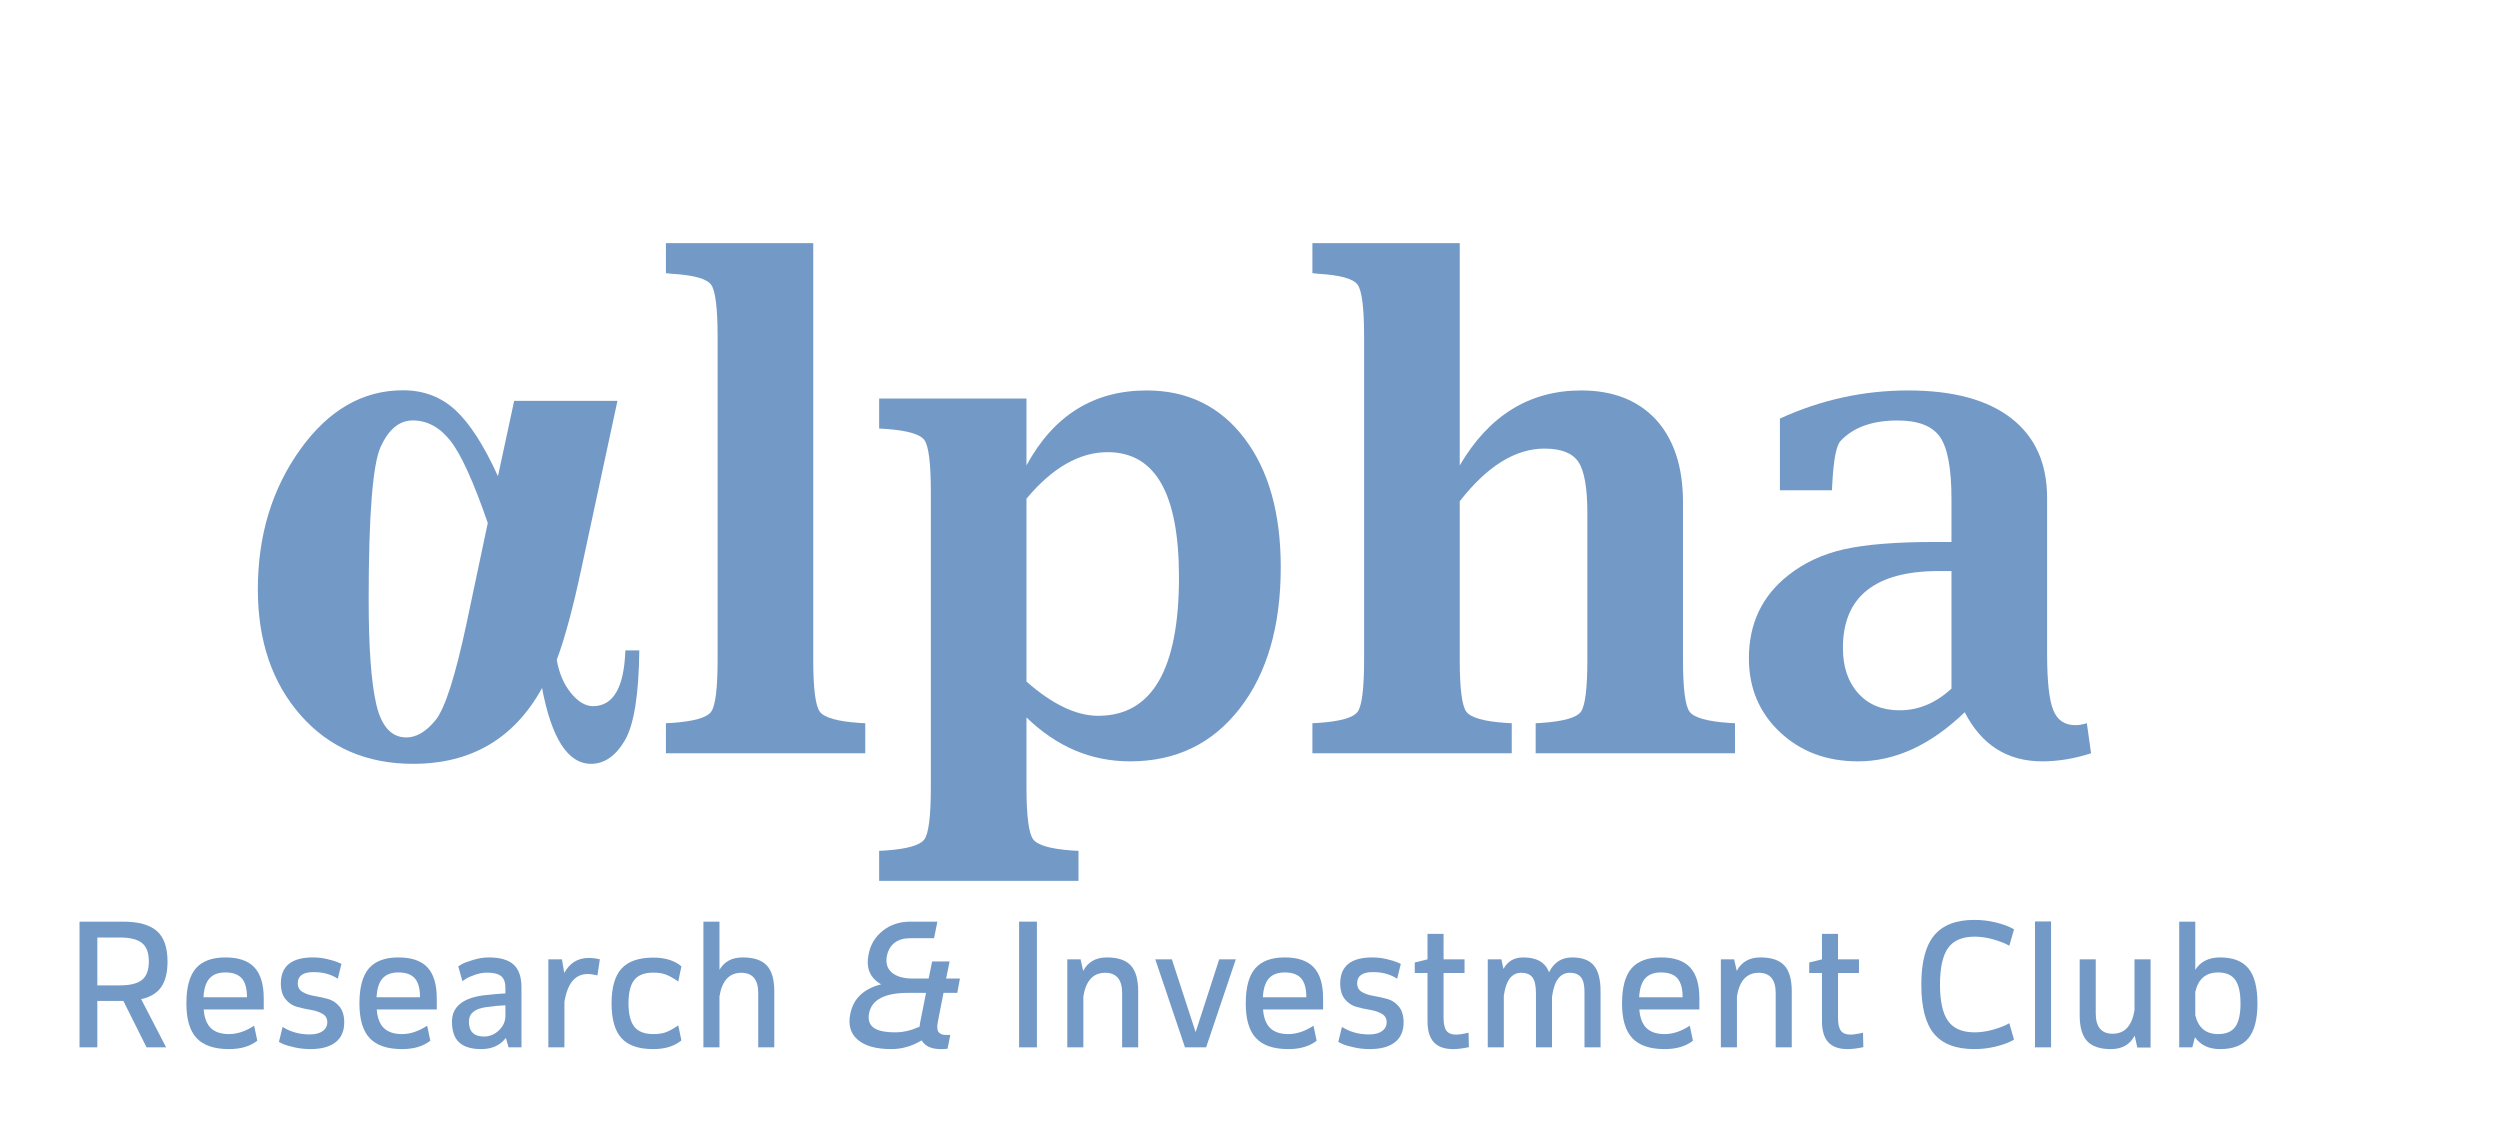
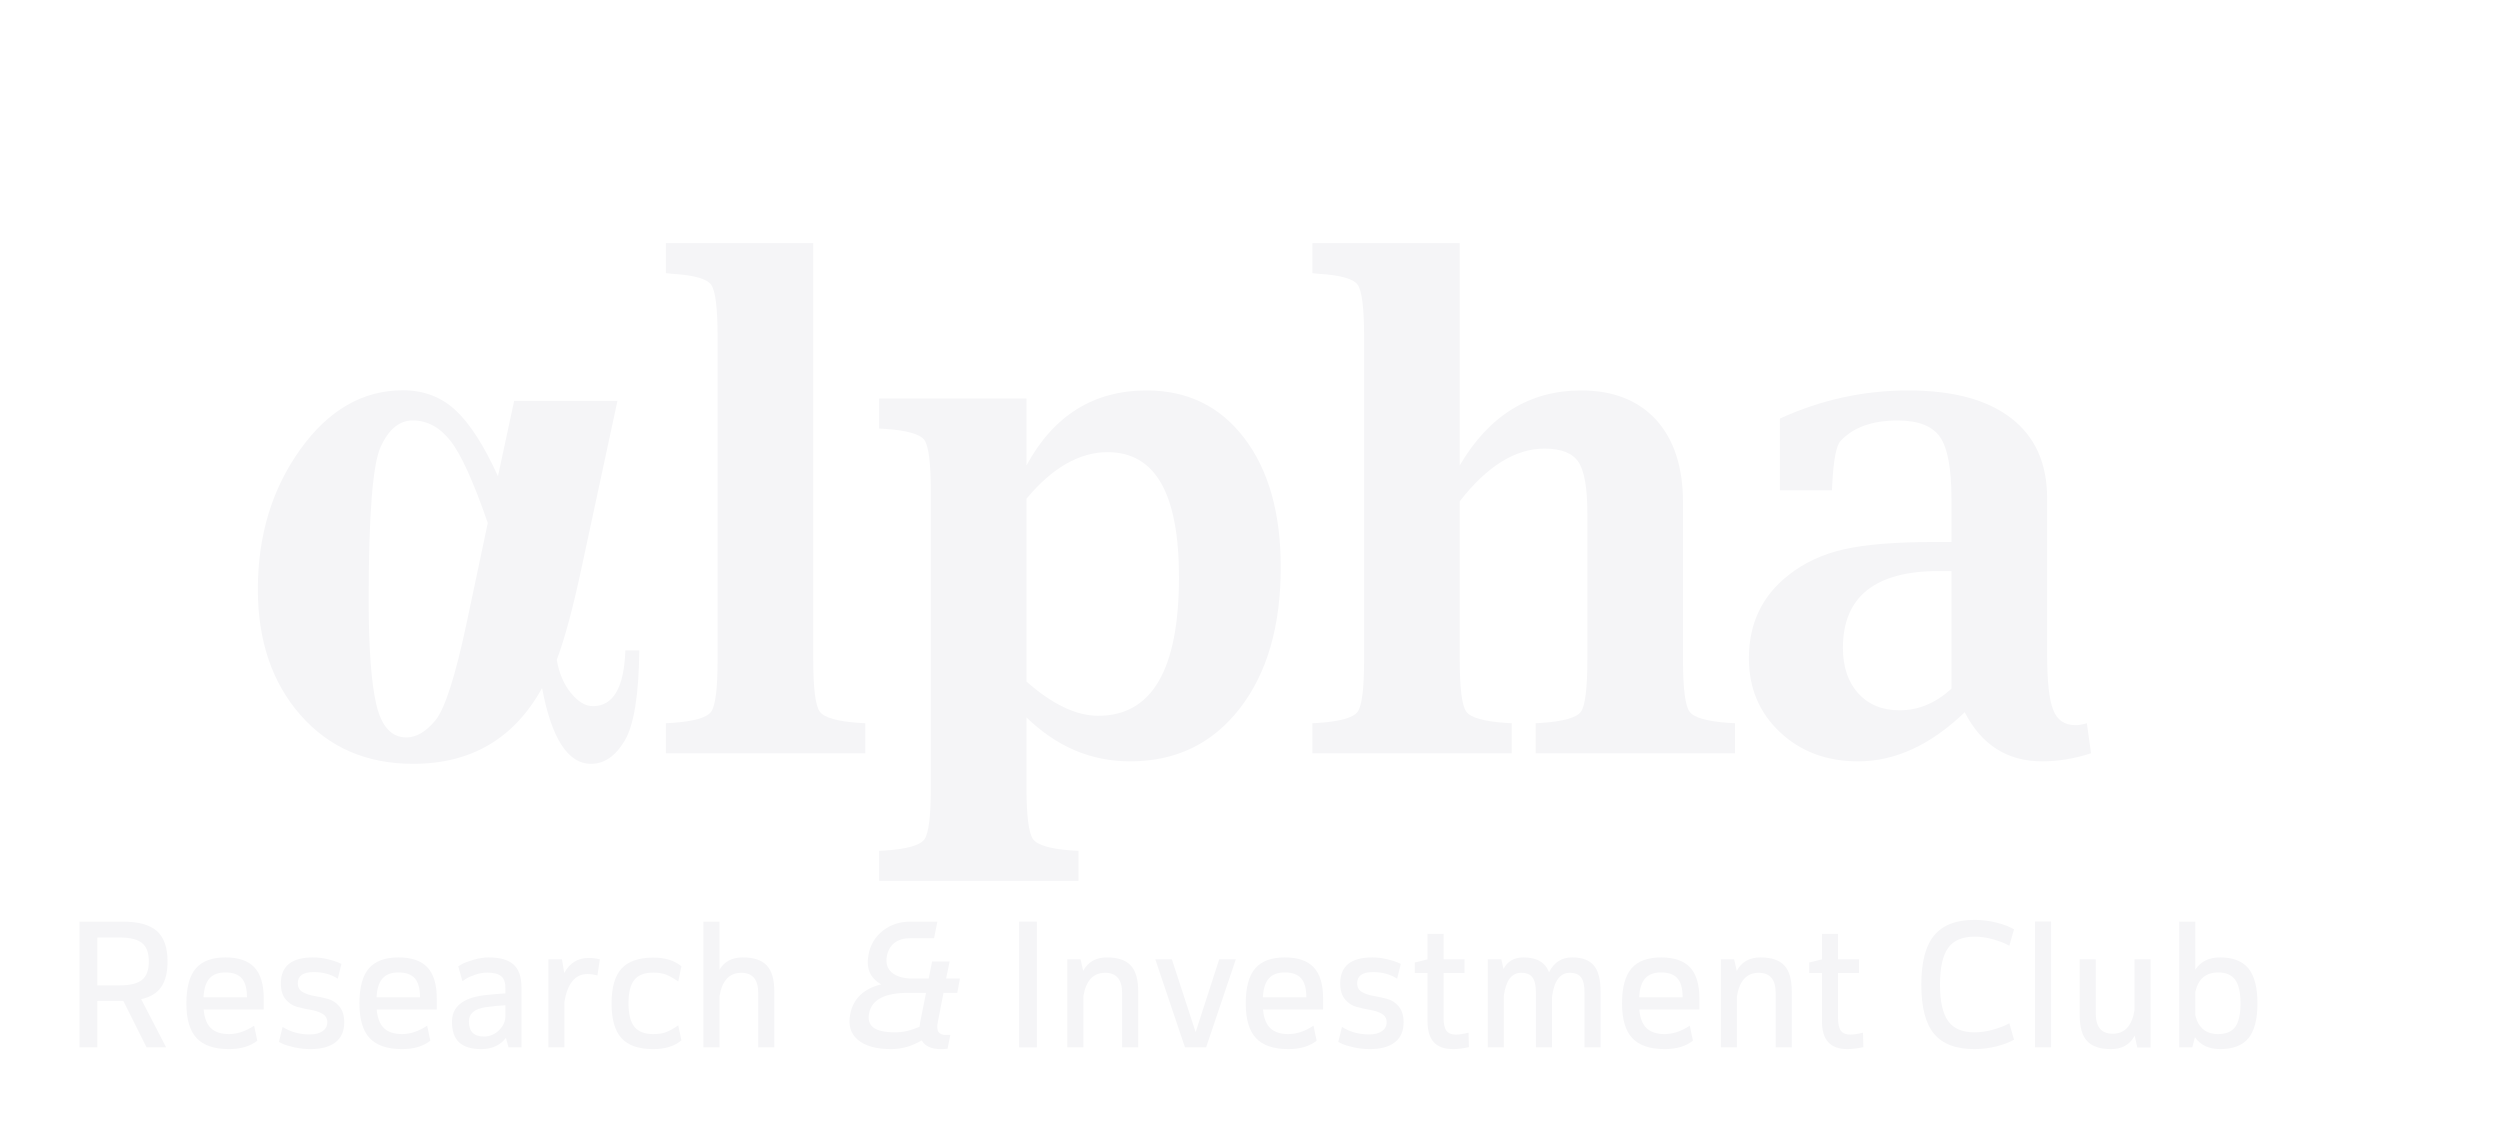
<svg xmlns="http://www.w3.org/2000/svg" width="100%" height="100%" viewBox="0 480 2527 1150" version="1.1" xml:space="preserve" style="fill-rule:evenodd;clip-rule:evenodd;stroke-linejoin:round;stroke-miterlimit:2;">
  <g transform="matrix(6.415849,0,0,6.415849,-3224.282,-652.2425)">
-     <path d="M583.555,239.627L599.827,239.627L594.185,265.875C592.839,272.209 591.533,277.059 590.266,280.424C590.622,282.523 591.364,284.265 592.493,285.65C593.621,287.036 594.779,287.729 595.967,287.729C599.173,287.729 600.876,284.799 601.074,278.94L603.271,278.94C603.192,285.947 602.43,290.678 600.985,293.133C599.54,295.587 597.768,296.815 595.67,296.815C592.027,296.815 589.454,292.836 587.95,284.878C583.555,292.836 576.785,296.815 567.64,296.815C560.316,296.815 554.407,294.261 549.913,289.154C545.42,284.047 543.173,277.435 543.173,269.319C543.173,260.847 545.4,253.503 549.854,247.288C554.308,241.072 559.702,237.964 566.037,237.964C569.283,237.964 572.034,239.003 574.291,241.082C576.548,243.16 578.785,246.634 581.002,251.504L583.555,239.627ZM579.398,258.868C577.142,252.335 575.172,248.01 573.489,245.892C571.807,243.774 569.837,242.715 567.581,242.715C565.482,242.715 563.8,244.091 562.533,246.842C561.266,249.594 560.632,257.621 560.632,270.923C560.632,278.564 561.038,284.096 561.85,287.521C562.661,290.945 564.235,292.658 566.571,292.658C568.155,292.658 569.689,291.747 571.173,289.926C572.658,288.105 574.291,282.998 576.073,274.605L579.398,258.868Z" style="fill:rgb(115,153,198);fill-rule:nonzero;" />
-     <path d="M630.673,214.778L630.673,280.39C630.673,284.938 631.021,287.678 631.716,288.611C632.412,289.544 634.474,290.13 637.901,290.367L638.868,290.418L638.868,295.152L607.462,295.152L607.462,290.418L608.429,290.367C611.856,290.13 613.909,289.544 614.588,288.611C615.267,287.678 615.606,284.938 615.606,280.39L615.606,229.54C615.606,225.015 615.267,222.281 614.588,221.335C613.909,220.39 611.856,219.816 608.429,219.613L607.462,219.512L607.462,214.778L630.673,214.778Z" style="fill:rgb(115,153,198);fill-rule:nonzero;" />
-     <path d="M664.268,289.502L664.268,300.497C664.268,305.01 664.616,307.742 665.311,308.692C666.007,309.642 668.069,310.236 671.496,310.473L672.463,310.524L672.463,315.258L641.057,315.258L641.057,310.524L642.024,310.473C645.451,310.236 647.504,309.65 648.183,308.717C648.862,307.784 649.201,305.044 649.201,300.497L649.201,254.023C649.201,249.476 648.862,246.736 648.183,245.803C647.504,244.87 645.451,244.284 642.024,244.047L641.057,243.996L641.057,239.262L664.268,239.262L664.268,249.799C666.406,245.862 669.053,242.91 672.209,240.942C675.365,238.974 679.029,237.99 683.203,237.99C689.651,237.99 694.783,240.501 698.601,245.523C702.419,250.545 704.328,257.315 704.328,265.833C704.328,275.131 702.173,282.554 697.863,288.102C693.553,293.65 687.801,296.424 680.607,296.424C677.519,296.424 674.618,295.848 671.903,294.694C669.188,293.54 666.643,291.809 664.268,289.502ZM664.268,283.852C666.304,285.65 668.264,286.999 670.147,287.898C672.03,288.798 673.838,289.247 675.568,289.247C679.81,289.247 682.991,287.423 685.112,283.775C687.233,280.128 688.294,274.673 688.294,267.411C688.294,260.827 687.36,255.898 685.494,252.624C683.628,249.349 680.811,247.712 677.044,247.712C674.839,247.712 672.667,248.323 670.529,249.544C668.391,250.766 666.304,252.598 664.268,255.042L664.268,283.852Z" style="fill:rgb(115,153,198);fill-rule:nonzero;" />
-     <path d="M732.527,249.799C734.835,245.862 737.583,242.91 740.773,240.942C743.963,238.974 747.594,237.99 751.666,237.99C756.688,237.99 760.625,239.534 763.475,242.622C766.292,245.744 767.7,250.07 767.7,255.601L767.7,280.39C767.7,284.938 768.048,287.678 768.743,288.611C769.439,289.544 771.501,290.13 774.928,290.367L775.895,290.418L775.895,295.152L744.489,295.152L744.489,290.418L745.405,290.367C748.866,290.13 750.936,289.544 751.615,288.611C752.294,287.678 752.633,284.938 752.633,280.39L752.633,257.332C752.633,253.362 752.166,250.672 751.233,249.264C750.3,247.856 748.51,247.152 745.863,247.152C743.59,247.152 741.341,247.839 739.119,249.213C736.896,250.588 734.699,252.666 732.527,255.449L732.527,280.39C732.527,284.938 732.875,287.678 733.57,288.611C734.266,289.544 736.328,290.13 739.755,290.367L740.722,290.418L740.722,295.152L709.316,295.152L709.316,290.418L710.283,290.367C713.71,290.13 715.763,289.544 716.442,288.611C717.121,287.678 717.46,284.938 717.46,280.39L717.46,229.54C717.46,225.015 717.121,222.281 716.442,221.335C715.763,220.39 713.71,219.816 710.283,219.613L709.316,219.512L709.316,214.778L732.527,214.778L732.527,249.799Z" style="fill:rgb(115,153,198);fill-rule:nonzero;" />
-     <path d="M812.086,288.687C809.405,291.266 806.665,293.201 803.865,294.49C801.066,295.78 798.207,296.424 795.289,296.424C790.334,296.424 786.228,294.889 782.97,291.818C779.713,288.747 778.084,284.87 778.084,280.187C778.084,274.723 780.154,270.363 784.294,267.105C786.771,265.137 789.706,263.771 793.1,263.008C796.493,262.244 801.278,261.862 807.454,261.862L809.999,261.862L809.999,255.092C809.999,250.308 809.397,247.05 808.192,245.319C806.987,243.589 804.756,242.723 801.499,242.723C797.528,242.723 794.542,243.792 792.54,245.93C791.861,246.609 791.42,248.882 791.216,252.751L791.166,253.718L782.97,253.718L782.97,242.418C789.418,239.466 796.154,237.99 803.178,237.99C810.237,237.99 815.649,239.449 819.416,242.367C823.183,245.285 825.066,249.476 825.066,254.94L825.066,279.474C825.066,283.818 825.388,286.77 826.033,288.331C826.644,289.926 827.815,290.724 829.545,290.724C830.054,290.724 830.648,290.622 831.327,290.418L831.989,295.152C829.376,296 826.814,296.424 824.302,296.424C821.554,296.424 819.161,295.78 817.125,294.49C815.089,293.201 813.41,291.266 812.086,288.687ZM809.999,284.972L809.999,266.443L808.014,266.443C802.992,266.443 799.216,267.453 796.688,269.472C794.16,271.491 792.896,274.52 792.896,278.558C792.896,281.544 793.702,283.928 795.314,285.71C796.926,287.491 799.089,288.382 801.804,288.382C803.331,288.382 804.773,288.094 806.131,287.517C807.488,286.94 808.777,286.091 809.999,284.972Z" style="fill:rgb(115,153,198);fill-rule:nonzero;" />
-     <path d="M515.078,341.484L515.078,321.677L521.9,321.677C524.34,321.677 526.123,322.167 527.251,323.149C528.379,324.13 528.943,325.73 528.943,327.949C528.943,329.691 528.608,331.039 527.939,331.993C527.269,332.947 526.219,333.579 524.789,333.891L528.723,341.484L525.642,341.484L521.983,334.166L517.884,334.166L517.884,341.484L515.078,341.484ZM521.46,324.18L517.884,324.18L517.884,331.718L521.46,331.718C523.056,331.718 524.211,331.429 524.926,330.851C525.642,330.274 525.999,329.306 525.999,327.949C525.999,326.592 525.642,325.624 524.926,325.047C524.211,324.469 523.056,324.18 521.46,324.18Z" style="fill:rgb(115,153,198);fill-rule:nonzero;" />
-     <path d="M538.076,327.316C540.13,327.316 541.648,327.839 542.629,328.884C543.61,329.93 544.101,331.562 544.101,333.781L544.101,335.514L534.637,335.514C534.747,336.853 535.128,337.834 535.779,338.458C536.43,339.081 537.379,339.393 538.626,339.393C539.928,339.393 541.249,338.953 542.588,338.072L543.083,340.438C541.964,341.319 540.479,341.759 538.626,341.759C536.315,341.759 534.619,341.186 533.537,340.039C532.455,338.893 531.914,337.064 531.914,334.551C531.914,332.039 532.409,330.205 533.399,329.049C534.39,327.894 535.949,327.316 538.076,327.316ZM534.61,333.588L541.46,333.588C541.46,332.231 541.189,331.241 540.648,330.617C540.107,329.994 539.241,329.682 538.049,329.682C536.948,329.682 536.118,329.994 535.559,330.617C535,331.241 534.683,332.231 534.61,333.588Z" style="fill:rgb(115,153,198);fill-rule:nonzero;" />
-     <path d="M546.494,340.631L547.072,338.265C548.319,339.054 549.74,339.448 551.336,339.448C552.216,339.448 552.899,339.274 553.385,338.925C553.871,338.577 554.114,338.109 554.114,337.522C554.114,336.935 553.862,336.495 553.358,336.202C552.853,335.908 552.243,335.702 551.528,335.583C550.813,335.464 550.098,335.308 549.382,335.115C548.667,334.923 548.057,334.524 547.553,333.919C547.049,333.313 546.797,332.479 546.797,331.415C546.797,328.683 548.484,327.316 551.858,327.316C552.61,327.316 553.358,327.403 554.1,327.578C554.843,327.752 555.407,327.921 555.792,328.087L556.342,328.334L555.765,330.672C554.719,329.976 553.445,329.627 551.941,329.627C550.29,329.627 549.465,330.214 549.465,331.388C549.465,332.011 549.717,332.47 550.221,332.763C550.726,333.057 551.336,333.263 552.051,333.382C552.766,333.501 553.481,333.657 554.197,333.85C554.912,334.042 555.522,334.441 556.026,335.046C556.53,335.652 556.782,336.486 556.782,337.55C556.782,338.925 556.324,339.971 555.407,340.686C554.49,341.401 553.17,341.759 551.446,341.759C550.602,341.759 549.768,341.667 548.942,341.484C548.117,341.3 547.503,341.117 547.099,340.933L546.494,340.631Z" style="fill:rgb(115,153,198);fill-rule:nonzero;" />
-     <path d="M565.338,327.316C567.392,327.316 568.91,327.839 569.891,328.884C570.872,329.93 571.362,331.562 571.362,333.781L571.362,335.514L561.899,335.514C562.009,336.853 562.39,337.834 563.041,338.458C563.692,339.081 564.641,339.393 565.888,339.393C567.19,339.393 568.511,338.953 569.849,338.072L570.345,340.438C569.226,341.319 567.74,341.759 565.888,341.759C563.577,341.759 561.881,341.186 560.799,340.039C559.717,338.893 559.176,337.064 559.176,334.551C559.176,332.039 559.671,330.205 560.661,329.049C561.652,327.894 563.21,327.316 565.338,327.316ZM561.872,333.588L568.722,333.588C568.722,332.231 568.451,331.241 567.91,330.617C567.369,329.994 566.502,329.682 565.31,329.682C564.21,329.682 563.38,329.994 562.821,330.617C562.261,331.241 561.945,332.231 561.872,333.588Z" style="fill:rgb(115,153,198);fill-rule:nonzero;" />
-     <path d="M578.377,341.759C576.819,341.759 575.659,341.41 574.897,340.713C574.136,340.016 573.756,338.925 573.756,337.44C573.756,335.111 575.416,333.726 578.735,333.286C580.221,333.121 581.367,333.02 582.174,332.983L582.174,332.213C582.192,331.314 581.977,330.672 581.527,330.287C581.078,329.902 580.331,329.71 579.285,329.71C578.68,329.71 578.056,329.82 577.415,330.04C576.773,330.26 576.277,330.48 575.929,330.7L575.406,331.058L574.746,328.719C574.911,328.609 575.136,328.476 575.42,328.32C575.704,328.164 576.268,327.958 577.112,327.701C577.956,327.445 578.763,327.316 579.533,327.316C581.33,327.316 582.641,327.692 583.467,328.444C584.292,329.196 584.705,330.388 584.705,332.02L584.705,341.484L582.669,341.484L582.256,339.998C581.339,341.172 580.046,341.759 578.377,341.759ZM576.424,337.412C576.424,338.989 577.213,339.778 578.79,339.778C579.707,339.778 580.505,339.443 581.183,338.774C581.862,338.105 582.192,337.339 582.174,336.477L582.174,334.854C581.257,334.891 580.221,334.991 579.065,335.156C577.305,335.413 576.424,336.165 576.424,337.412Z" style="fill:rgb(115,153,198);fill-rule:nonzero;" />
-     <path d="M591.472,341.484L588.941,341.484L588.941,327.619L591.087,327.619L591.444,329.765C592.306,328.187 593.59,327.399 595.296,327.399C595.901,327.399 596.488,327.472 597.056,327.619L596.671,330.15C596.084,330.003 595.571,329.93 595.131,329.93C593.168,329.93 591.949,331.397 591.472,334.331L591.472,341.484Z" style="fill:rgb(115,153,198);fill-rule:nonzero;" />
-     <path d="M605.447,341.759C603.173,341.759 601.513,341.186 600.467,340.039C599.422,338.893 598.899,337.064 598.899,334.551C598.899,332.039 599.427,330.209 600.481,329.063C601.536,327.917 603.2,327.344 605.474,327.344C607.345,327.344 608.821,327.802 609.903,328.719L609.408,331.113C608.693,330.617 608.065,330.26 607.524,330.04C606.983,329.82 606.299,329.71 605.474,329.71C604.099,329.71 603.104,330.09 602.489,330.851C601.875,331.612 601.568,332.846 601.568,334.551C601.568,336.239 601.875,337.467 602.489,338.238C603.104,339.008 604.099,339.393 605.474,339.393C606.299,339.393 606.983,339.287 607.524,339.077C608.065,338.866 608.693,338.513 609.408,338.017L609.903,340.383C608.821,341.3 607.336,341.759 605.447,341.759Z" style="fill:rgb(115,153,198);fill-rule:nonzero;" />
-     <path d="M613.369,321.677L615.9,321.677L615.9,329.269C616.652,327.967 617.872,327.316 619.559,327.316C621.301,327.316 622.567,327.738 623.355,328.582C624.144,329.425 624.538,330.782 624.538,332.653L624.538,341.484L622.007,341.484L622.007,332.928C622.007,330.801 621.118,329.737 619.339,329.737C617.45,329.737 616.304,330.975 615.9,333.451L615.9,341.484L613.369,341.484L613.369,321.677Z" style="fill:rgb(115,153,198);fill-rule:nonzero;" />
-     <path d="M642.97,341.759C640.604,341.759 638.848,341.273 637.702,340.301C636.555,339.329 636.156,337.972 636.505,336.229C636.982,333.809 638.605,332.25 641.374,331.553C639.613,330.562 638.953,328.985 639.393,326.821C639.687,325.299 640.434,324.061 641.635,323.107C642.837,322.154 644.29,321.677 645.996,321.677L650.232,321.677L649.709,324.29L645.913,324.29C644.923,324.29 644.116,324.529 643.492,325.005C642.869,325.482 642.465,326.17 642.282,327.069C642.062,328.187 642.319,329.063 643.052,329.696C643.786,330.329 644.895,330.645 646.381,330.645L648.857,330.645L649.407,327.949L652.158,327.949L651.608,330.645L653.781,330.645L653.368,332.901L651.195,332.901L650.315,337.412C650.223,337.834 650.191,338.187 650.218,338.471C650.246,338.756 650.319,338.967 650.438,339.104C650.558,339.242 650.709,339.347 650.892,339.42C651.076,339.494 651.287,339.53 651.525,339.53L652.268,339.53L651.828,341.704C649.755,341.942 648.398,341.502 647.756,340.383C646.234,341.3 644.638,341.759 642.97,341.759ZM639.476,336.092C639.274,337.1 639.499,337.857 640.15,338.361C640.801,338.866 641.961,339.118 643.63,339.118C644.822,339.118 646.087,338.824 647.426,338.238C647.444,338.109 647.472,337.898 647.509,337.605L648.444,332.901L645.61,332.901C641.943,332.901 639.898,333.964 639.476,336.092Z" style="fill:rgb(115,153,198);fill-rule:nonzero;" />
-     <rect x="663.106" y="321.677" width="2.806" height="19.807" style="fill:rgb(115,153,198);fill-rule:nonzero;" />
-     <path d="M670.699,327.619L672.79,327.619L673.202,329.435C673.954,328.022 675.201,327.316 676.944,327.316C678.668,327.316 679.919,327.738 680.699,328.582C681.478,329.425 681.868,330.782 681.868,332.653L681.868,341.484L679.337,341.484L679.337,332.928C679.337,330.801 678.448,329.737 676.669,329.737C674.78,329.737 673.633,330.975 673.23,333.451L673.23,341.484L670.699,341.484L670.699,327.619Z" style="fill:rgb(115,153,198);fill-rule:nonzero;" />
-     <path d="M689.24,341.484L684.564,327.619L687.177,327.619L690.919,339.09L694.632,327.619L697.246,327.619L692.569,341.484L689.24,341.484Z" style="fill:rgb(115,153,198);fill-rule:nonzero;" />
-     <path d="M704.976,327.316C707.03,327.316 708.548,327.839 709.529,328.884C710.51,329.93 711,331.562 711,333.781L711,335.514L701.537,335.514C701.647,336.853 702.028,337.834 702.679,338.458C703.33,339.081 704.279,339.393 705.526,339.393C706.828,339.393 708.149,338.953 709.487,338.072L709.983,340.438C708.864,341.319 707.378,341.759 705.526,341.759C703.215,341.759 701.519,341.186 700.437,340.039C699.355,338.893 698.814,337.064 698.814,334.551C698.814,332.039 699.309,330.205 700.299,329.049C701.29,327.894 702.848,327.316 704.976,327.316ZM701.51,333.588L708.36,333.588C708.36,332.231 708.089,331.241 707.548,330.617C707.007,329.994 706.14,329.682 704.948,329.682C703.848,329.682 703.018,329.994 702.459,330.617C701.899,331.241 701.583,332.231 701.51,333.588Z" style="fill:rgb(115,153,198);fill-rule:nonzero;" />
-     <path d="M713.394,340.631L713.971,338.265C715.219,339.054 716.64,339.448 718.235,339.448C719.116,339.448 719.799,339.274 720.285,338.925C720.771,338.577 721.014,338.109 721.014,337.522C721.014,336.935 720.762,336.495 720.257,336.202C719.753,335.908 719.143,335.702 718.428,335.583C717.713,335.464 716.998,335.308 716.282,335.115C715.567,334.923 714.957,334.524 714.453,333.919C713.949,333.313 713.696,332.479 713.696,331.415C713.696,328.683 715.384,327.316 718.758,327.316C719.51,327.316 720.257,327.403 721,327.578C721.743,327.752 722.307,327.921 722.692,328.087L723.242,328.334L722.664,330.672C721.619,329.976 720.345,329.627 718.841,329.627C717.19,329.627 716.365,330.214 716.365,331.388C716.365,332.011 716.617,332.47 717.121,332.763C717.626,333.057 718.235,333.263 718.951,333.382C719.666,333.501 720.381,333.657 721.096,333.85C721.812,334.042 722.421,334.441 722.926,335.046C723.43,335.652 723.682,336.486 723.682,337.55C723.682,338.925 723.224,339.971 722.307,340.686C721.39,341.401 720.069,341.759 718.345,341.759C717.502,341.759 716.667,341.667 715.842,341.484C715.017,341.3 714.402,341.117 713.999,340.933L713.394,340.631Z" style="fill:rgb(115,153,198);fill-rule:nonzero;" />
-     <path d="M725.443,328.114L727.451,327.619L727.451,323.603L729.982,323.603L729.982,327.619L733.283,327.619L733.283,329.765L729.982,329.765L729.982,336.862C729.982,337.797 730.133,338.467 730.436,338.87C730.738,339.274 731.238,339.475 731.935,339.475C732.412,339.475 733.072,339.375 733.916,339.173L733.971,341.456C732.999,341.658 732.174,341.759 731.495,341.759C730.12,341.759 729.102,341.397 728.441,340.672C727.781,339.948 727.451,338.843 727.451,337.357L727.451,329.765L725.443,329.765L725.443,328.114Z" style="fill:rgb(115,153,198);fill-rule:nonzero;" />
-     <path d="M739.473,341.484L736.942,341.484L736.942,327.619L739.088,327.619L739.418,329.132C740.06,327.921 741.105,327.316 742.554,327.316C744.663,327.316 746.011,328.096 746.598,329.655C747.368,328.096 748.578,327.316 750.229,327.316C751.806,327.316 752.948,327.738 753.654,328.582C754.36,329.425 754.713,330.782 754.713,332.653L754.713,341.484L752.182,341.484L752.182,332.928C752.2,331.791 752.026,330.975 751.659,330.48C751.293,329.985 750.697,329.737 749.871,329.737C748.331,329.737 747.395,331.003 747.065,333.533L747.065,341.484L744.534,341.484L744.534,332.928C744.534,331.791 744.356,330.975 743.998,330.48C743.64,329.985 743.04,329.737 742.196,329.737C740.711,329.737 739.803,330.938 739.473,333.341L739.473,341.484Z" style="fill:rgb(115,153,198);fill-rule:nonzero;" />
-     <path d="M764.259,327.316C766.313,327.316 767.83,327.839 768.812,328.884C769.793,329.93 770.283,331.562 770.283,333.781L770.283,335.514L760.82,335.514C760.93,336.853 761.311,337.834 761.962,338.458C762.613,339.081 763.562,339.393 764.809,339.393C766.111,339.393 767.432,338.953 768.77,338.072L769.265,340.438C768.147,341.319 766.661,341.759 764.809,341.759C762.498,341.759 760.802,341.186 759.72,340.039C758.638,338.893 758.097,337.064 758.097,334.551C758.097,332.039 758.592,330.205 759.582,329.049C760.572,327.894 762.131,327.316 764.259,327.316ZM760.793,333.588L767.642,333.588C767.642,332.231 767.372,331.241 766.831,330.617C766.29,329.994 765.423,329.682 764.231,329.682C763.131,329.682 762.301,329.994 761.742,330.617C761.182,331.241 760.866,332.231 760.793,333.588Z" style="fill:rgb(115,153,198);fill-rule:nonzero;" />
-     <path d="M773.667,327.619L775.758,327.619L776.17,329.435C776.922,328.022 778.169,327.316 779.912,327.316C781.636,327.316 782.887,327.738 783.667,328.582C784.446,329.425 784.836,330.782 784.836,332.653L784.836,341.484L782.305,341.484L782.305,332.928C782.305,330.801 781.415,329.737 779.637,329.737C777.748,329.737 776.601,330.975 776.198,333.451L776.198,341.484L773.667,341.484L773.667,327.619Z" style="fill:rgb(115,153,198);fill-rule:nonzero;" />
-     <path d="M787.587,328.114L789.595,327.619L789.595,323.603L792.126,323.603L792.126,327.619L795.427,327.619L795.427,329.765L792.126,329.765L792.126,336.862C792.126,337.797 792.277,338.467 792.58,338.87C792.882,339.274 793.382,339.475 794.079,339.475C794.556,339.475 795.216,339.375 796.06,339.173L796.115,341.456C795.143,341.658 794.317,341.759 793.639,341.759C792.263,341.759 791.246,341.397 790.585,340.672C789.925,339.948 789.595,338.843 789.595,337.357L789.595,329.765L787.587,329.765L787.587,328.114Z" style="fill:rgb(115,153,198);fill-rule:nonzero;" />
-     <path d="M813.611,321.402C814.784,321.402 815.94,321.544 817.077,321.828C818.214,322.112 819.14,322.465 819.855,322.887L819.113,325.473C818.471,325.106 817.641,324.776 816.623,324.483C815.605,324.189 814.61,324.043 813.638,324.043C811.713,324.043 810.323,324.634 809.471,325.817C808.618,327 808.191,328.93 808.191,331.608C808.191,334.249 808.618,336.161 809.471,337.343C810.323,338.526 811.713,339.118 813.638,339.118C814.61,339.118 815.605,338.971 816.623,338.678C817.641,338.384 818.471,338.054 819.113,337.687L819.855,340.273C819.14,340.695 818.214,341.048 817.077,341.332C815.94,341.617 814.784,341.759 813.611,341.759C810.713,341.759 808.595,340.956 807.256,339.352C805.917,337.747 805.248,335.166 805.248,331.608C805.248,328.068 805.922,325.482 807.27,323.85C808.618,322.218 810.731,321.402 813.611,321.402Z" style="fill:rgb(115,153,198);fill-rule:nonzero;" />
-     <rect x="823.157" y="321.649" width="2.531" height="19.834" style="fill:rgb(115,153,198);fill-rule:nonzero;" />
-     <path d="M830.199,336.422L830.199,327.619L832.73,327.619L832.73,336.147C832.73,338.274 833.619,339.338 835.398,339.338C837.287,339.338 838.433,338.1 838.837,335.624L838.837,327.619L841.368,327.619L841.368,341.511L839.277,341.511L838.864,339.641C838.112,341.053 836.865,341.759 835.123,341.759C833.399,341.759 832.148,341.337 831.368,340.493C830.589,339.65 830.199,338.293 830.199,336.422Z" style="fill:rgb(115,153,198);fill-rule:nonzero;" />
-     <path d="M847.943,341.484L845.879,341.484L845.879,321.677L848.41,321.677L848.41,329.269C849.235,327.967 850.538,327.316 852.317,327.316C854.352,327.316 855.842,327.894 856.787,329.049C857.731,330.205 858.204,332.039 858.204,334.551C858.204,337.064 857.731,338.893 856.787,340.039C855.842,341.186 854.352,341.759 852.317,341.759C850.556,341.759 849.235,341.135 848.355,339.888L847.943,341.484ZM848.41,332.763L848.41,336.422C848.887,338.403 850.088,339.393 852.014,339.393C853.261,339.393 854.16,339.012 854.71,338.251C855.26,337.49 855.535,336.257 855.535,334.551C855.535,332.846 855.255,331.608 854.696,330.837C854.137,330.067 853.243,329.682 852.014,329.682C850.07,329.682 848.869,330.709 848.41,332.763Z" style="fill:rgb(115,153,198);fill-rule:nonzero;" />
+     <path d="M583.555,239.627L599.827,239.627L594.185,265.875C592.839,272.209 591.533,277.059 590.266,280.424C590.622,282.523 591.364,284.265 592.493,285.65C593.621,287.036 594.779,287.729 595.967,287.729C599.173,287.729 600.876,284.799 601.074,278.94L603.271,278.94C603.192,285.947 602.43,290.678 600.985,293.133C599.54,295.587 597.768,296.815 595.67,296.815C592.027,296.815 589.454,292.836 587.95,284.878C583.555,292.836 576.785,296.815 567.64,296.815C560.316,296.815 554.407,294.261 549.913,289.154C545.42,284.047 543.173,277.435 543.173,269.319C543.173,260.847 545.4,253.503 549.854,247.288C554.308,241.072 559.702,237.964 566.037,237.964C569.283,237.964 572.034,239.003 574.291,241.082C576.548,243.16 578.785,246.634 581.002,251.504L583.555,239.627ZM579.398,258.868C577.142,252.335 575.172,248.01 573.489,245.892C571.807,243.774 569.837,242.715 567.581,242.715C565.482,242.715 563.8,244.091 562.533,246.842C561.266,249.594 560.632,257.621 560.632,270.923C560.632,278.564 561.038,284.096 561.85,287.521C562.661,290.945 564.235,292.658 566.571,292.658C568.155,292.658 569.689,291.747 571.173,289.926C572.658,288.105 574.291,282.998 576.073,274.605L579.398,258.868Z" style="fill:rgb(245,245,247);fill-rule:nonzero;" />
+     <path d="M630.673,214.778L630.673,280.39C630.673,284.938 631.021,287.678 631.716,288.611C632.412,289.544 634.474,290.13 637.901,290.367L638.868,290.418L638.868,295.152L607.462,295.152L607.462,290.418L608.429,290.367C611.856,290.13 613.909,289.544 614.588,288.611C615.267,287.678 615.606,284.938 615.606,280.39L615.606,229.54C615.606,225.015 615.267,222.281 614.588,221.335C613.909,220.39 611.856,219.816 608.429,219.613L607.462,219.512L607.462,214.778L630.673,214.778Z" style="fill:rgb(245,245,247);fill-rule:nonzero;" />
+     <path d="M664.268,289.502L664.268,300.497C664.268,305.01 664.616,307.742 665.311,308.692C666.007,309.642 668.069,310.236 671.496,310.473L672.463,310.524L672.463,315.258L641.057,315.258L641.057,310.524L642.024,310.473C645.451,310.236 647.504,309.65 648.183,308.717C648.862,307.784 649.201,305.044 649.201,300.497L649.201,254.023C649.201,249.476 648.862,246.736 648.183,245.803C647.504,244.87 645.451,244.284 642.024,244.047L641.057,243.996L641.057,239.262L664.268,239.262L664.268,249.799C666.406,245.862 669.053,242.91 672.209,240.942C675.365,238.974 679.029,237.99 683.203,237.99C689.651,237.99 694.783,240.501 698.601,245.523C702.419,250.545 704.328,257.315 704.328,265.833C704.328,275.131 702.173,282.554 697.863,288.102C693.553,293.65 687.801,296.424 680.607,296.424C677.519,296.424 674.618,295.848 671.903,294.694C669.188,293.54 666.643,291.809 664.268,289.502ZM664.268,283.852C666.304,285.65 668.264,286.999 670.147,287.898C672.03,288.798 673.838,289.247 675.568,289.247C679.81,289.247 682.991,287.423 685.112,283.775C687.233,280.128 688.294,274.673 688.294,267.411C688.294,260.827 687.36,255.898 685.494,252.624C683.628,249.349 680.811,247.712 677.044,247.712C674.839,247.712 672.667,248.323 670.529,249.544C668.391,250.766 666.304,252.598 664.268,255.042L664.268,283.852Z" style="fill:rgb(245,245,247);fill-rule:nonzero;" />
+     <path d="M732.527,249.799C734.835,245.862 737.583,242.91 740.773,240.942C743.963,238.974 747.594,237.99 751.666,237.99C756.688,237.99 760.625,239.534 763.475,242.622C766.292,245.744 767.7,250.07 767.7,255.601L767.7,280.39C767.7,284.938 768.048,287.678 768.743,288.611C769.439,289.544 771.501,290.13 774.928,290.367L775.895,290.418L775.895,295.152L744.489,295.152L744.489,290.418L745.405,290.367C748.866,290.13 750.936,289.544 751.615,288.611C752.294,287.678 752.633,284.938 752.633,280.39L752.633,257.332C752.633,253.362 752.166,250.672 751.233,249.264C750.3,247.856 748.51,247.152 745.863,247.152C743.59,247.152 741.341,247.839 739.119,249.213C736.896,250.588 734.699,252.666 732.527,255.449L732.527,280.39C732.527,284.938 732.875,287.678 733.57,288.611C734.266,289.544 736.328,290.13 739.755,290.367L740.722,290.418L740.722,295.152L709.316,295.152L709.316,290.418L710.283,290.367C713.71,290.13 715.763,289.544 716.442,288.611C717.121,287.678 717.46,284.938 717.46,280.39L717.46,229.54C717.46,225.015 717.121,222.281 716.442,221.335C715.763,220.39 713.71,219.816 710.283,219.613L709.316,219.512L709.316,214.778L732.527,214.778L732.527,249.799Z" style="fill:rgb(245,245,247);fill-rule:nonzero;" />
+     <path d="M812.086,288.687C809.405,291.266 806.665,293.201 803.865,294.49C801.066,295.78 798.207,296.424 795.289,296.424C790.334,296.424 786.228,294.889 782.97,291.818C779.713,288.747 778.084,284.87 778.084,280.187C778.084,274.723 780.154,270.363 784.294,267.105C786.771,265.137 789.706,263.771 793.1,263.008C796.493,262.244 801.278,261.862 807.454,261.862L809.999,261.862L809.999,255.092C809.999,250.308 809.397,247.05 808.192,245.319C806.987,243.589 804.756,242.723 801.499,242.723C797.528,242.723 794.542,243.792 792.54,245.93C791.861,246.609 791.42,248.882 791.216,252.751L791.166,253.718L782.97,253.718L782.97,242.418C789.418,239.466 796.154,237.99 803.178,237.99C810.237,237.99 815.649,239.449 819.416,242.367C823.183,245.285 825.066,249.476 825.066,254.94L825.066,279.474C825.066,283.818 825.388,286.77 826.033,288.331C826.644,289.926 827.815,290.724 829.545,290.724C830.054,290.724 830.648,290.622 831.327,290.418L831.989,295.152C829.376,296 826.814,296.424 824.302,296.424C821.554,296.424 819.161,295.78 817.125,294.49C815.089,293.201 813.41,291.266 812.086,288.687ZM809.999,284.972L809.999,266.443L808.014,266.443C802.992,266.443 799.216,267.453 796.688,269.472C794.16,271.491 792.896,274.52 792.896,278.558C792.896,281.544 793.702,283.928 795.314,285.71C796.926,287.491 799.089,288.382 801.804,288.382C803.331,288.382 804.773,288.094 806.131,287.517C807.488,286.94 808.777,286.091 809.999,284.972Z" style="fill:rgb(245,245,247);fill-rule:nonzero;" />
+     <path d="M515.078,341.484L515.078,321.677L521.9,321.677C524.34,321.677 526.123,322.167 527.251,323.149C528.379,324.13 528.943,325.73 528.943,327.949C528.943,329.691 528.608,331.039 527.939,331.993C527.269,332.947 526.219,333.579 524.789,333.891L528.723,341.484L525.642,341.484L521.983,334.166L517.884,334.166L517.884,341.484L515.078,341.484ZM521.46,324.18L517.884,324.18L517.884,331.718L521.46,331.718C523.056,331.718 524.211,331.429 524.926,330.851C525.642,330.274 525.999,329.306 525.999,327.949C525.999,326.592 525.642,325.624 524.926,325.047C524.211,324.469 523.056,324.18 521.46,324.18Z" style="fill:rgb(245,245,247);fill-rule:nonzero;" />
+     <path d="M538.076,327.316C540.13,327.316 541.648,327.839 542.629,328.884C543.61,329.93 544.101,331.562 544.101,333.781L544.101,335.514L534.637,335.514C534.747,336.853 535.128,337.834 535.779,338.458C536.43,339.081 537.379,339.393 538.626,339.393C539.928,339.393 541.249,338.953 542.588,338.072L543.083,340.438C541.964,341.319 540.479,341.759 538.626,341.759C536.315,341.759 534.619,341.186 533.537,340.039C532.455,338.893 531.914,337.064 531.914,334.551C531.914,332.039 532.409,330.205 533.399,329.049C534.39,327.894 535.949,327.316 538.076,327.316ZM534.61,333.588L541.46,333.588C541.46,332.231 541.189,331.241 540.648,330.617C540.107,329.994 539.241,329.682 538.049,329.682C536.948,329.682 536.118,329.994 535.559,330.617C535,331.241 534.683,332.231 534.61,333.588Z" style="fill:rgb(245,245,247);fill-rule:nonzero;" />
+     <path d="M546.494,340.631L547.072,338.265C548.319,339.054 549.74,339.448 551.336,339.448C552.216,339.448 552.899,339.274 553.385,338.925C553.871,338.577 554.114,338.109 554.114,337.522C554.114,336.935 553.862,336.495 553.358,336.202C552.853,335.908 552.243,335.702 551.528,335.583C550.813,335.464 550.098,335.308 549.382,335.115C548.667,334.923 548.057,334.524 547.553,333.919C547.049,333.313 546.797,332.479 546.797,331.415C546.797,328.683 548.484,327.316 551.858,327.316C552.61,327.316 553.358,327.403 554.1,327.578C554.843,327.752 555.407,327.921 555.792,328.087L556.342,328.334L555.765,330.672C554.719,329.976 553.445,329.627 551.941,329.627C550.29,329.627 549.465,330.214 549.465,331.388C549.465,332.011 549.717,332.47 550.221,332.763C550.726,333.057 551.336,333.263 552.051,333.382C552.766,333.501 553.481,333.657 554.197,333.85C554.912,334.042 555.522,334.441 556.026,335.046C556.53,335.652 556.782,336.486 556.782,337.55C556.782,338.925 556.324,339.971 555.407,340.686C554.49,341.401 553.17,341.759 551.446,341.759C550.602,341.759 549.768,341.667 548.942,341.484C548.117,341.3 547.503,341.117 547.099,340.933L546.494,340.631Z" style="fill:rgb(245,245,247);fill-rule:nonzero;" />
+     <path d="M565.338,327.316C567.392,327.316 568.91,327.839 569.891,328.884C570.872,329.93 571.362,331.562 571.362,333.781L571.362,335.514L561.899,335.514C562.009,336.853 562.39,337.834 563.041,338.458C563.692,339.081 564.641,339.393 565.888,339.393C567.19,339.393 568.511,338.953 569.849,338.072L570.345,340.438C569.226,341.319 567.74,341.759 565.888,341.759C563.577,341.759 561.881,341.186 560.799,340.039C559.717,338.893 559.176,337.064 559.176,334.551C559.176,332.039 559.671,330.205 560.661,329.049C561.652,327.894 563.21,327.316 565.338,327.316ZM561.872,333.588L568.722,333.588C568.722,332.231 568.451,331.241 567.91,330.617C567.369,329.994 566.502,329.682 565.31,329.682C564.21,329.682 563.38,329.994 562.821,330.617C562.261,331.241 561.945,332.231 561.872,333.588Z" style="fill:rgb(245,245,247);fill-rule:nonzero;" />
+     <path d="M578.377,341.759C576.819,341.759 575.659,341.41 574.897,340.713C574.136,340.016 573.756,338.925 573.756,337.44C573.756,335.111 575.416,333.726 578.735,333.286C580.221,333.121 581.367,333.02 582.174,332.983L582.174,332.213C582.192,331.314 581.977,330.672 581.527,330.287C581.078,329.902 580.331,329.71 579.285,329.71C578.68,329.71 578.056,329.82 577.415,330.04C576.773,330.26 576.277,330.48 575.929,330.7L575.406,331.058L574.746,328.719C574.911,328.609 575.136,328.476 575.42,328.32C575.704,328.164 576.268,327.958 577.112,327.701C577.956,327.445 578.763,327.316 579.533,327.316C581.33,327.316 582.641,327.692 583.467,328.444C584.292,329.196 584.705,330.388 584.705,332.02L584.705,341.484L582.669,341.484L582.256,339.998C581.339,341.172 580.046,341.759 578.377,341.759ZM576.424,337.412C576.424,338.989 577.213,339.778 578.79,339.778C579.707,339.778 580.505,339.443 581.183,338.774C581.862,338.105 582.192,337.339 582.174,336.477L582.174,334.854C581.257,334.891 580.221,334.991 579.065,335.156C577.305,335.413 576.424,336.165 576.424,337.412Z" style="fill:rgb(245,245,247);fill-rule:nonzero;" />
+     <path d="M591.472,341.484L588.941,341.484L588.941,327.619L591.087,327.619L591.444,329.765C592.306,328.187 593.59,327.399 595.296,327.399C595.901,327.399 596.488,327.472 597.056,327.619L596.671,330.15C596.084,330.003 595.571,329.93 595.131,329.93C593.168,329.93 591.949,331.397 591.472,334.331L591.472,341.484Z" style="fill:rgb(245,245,247);fill-rule:nonzero;" />
+     <path d="M605.447,341.759C603.173,341.759 601.513,341.186 600.467,340.039C599.422,338.893 598.899,337.064 598.899,334.551C598.899,332.039 599.427,330.209 600.481,329.063C601.536,327.917 603.2,327.344 605.474,327.344C607.345,327.344 608.821,327.802 609.903,328.719L609.408,331.113C608.693,330.617 608.065,330.26 607.524,330.04C606.983,329.82 606.299,329.71 605.474,329.71C604.099,329.71 603.104,330.09 602.489,330.851C601.875,331.612 601.568,332.846 601.568,334.551C601.568,336.239 601.875,337.467 602.489,338.238C603.104,339.008 604.099,339.393 605.474,339.393C606.299,339.393 606.983,339.287 607.524,339.077C608.065,338.866 608.693,338.513 609.408,338.017L609.903,340.383C608.821,341.3 607.336,341.759 605.447,341.759Z" style="fill:rgb(245,245,247);fill-rule:nonzero;" />
+     <path d="M613.369,321.677L615.9,321.677L615.9,329.269C616.652,327.967 617.872,327.316 619.559,327.316C621.301,327.316 622.567,327.738 623.355,328.582C624.144,329.425 624.538,330.782 624.538,332.653L624.538,341.484L622.007,341.484L622.007,332.928C622.007,330.801 621.118,329.737 619.339,329.737C617.45,329.737 616.304,330.975 615.9,333.451L615.9,341.484L613.369,341.484L613.369,321.677Z" style="fill:rgb(245,245,247);fill-rule:nonzero;" />
+     <path d="M642.97,341.759C640.604,341.759 638.848,341.273 637.702,340.301C636.555,339.329 636.156,337.972 636.505,336.229C636.982,333.809 638.605,332.25 641.374,331.553C639.613,330.562 638.953,328.985 639.393,326.821C639.687,325.299 640.434,324.061 641.635,323.107C642.837,322.154 644.29,321.677 645.996,321.677L650.232,321.677L649.709,324.29L645.913,324.29C644.923,324.29 644.116,324.529 643.492,325.005C642.869,325.482 642.465,326.17 642.282,327.069C642.062,328.187 642.319,329.063 643.052,329.696C643.786,330.329 644.895,330.645 646.381,330.645L648.857,330.645L649.407,327.949L652.158,327.949L651.608,330.645L653.781,330.645L653.368,332.901L651.195,332.901L650.315,337.412C650.223,337.834 650.191,338.187 650.218,338.471C650.246,338.756 650.319,338.967 650.438,339.104C650.558,339.242 650.709,339.347 650.892,339.42C651.076,339.494 651.287,339.53 651.525,339.53L652.268,339.53L651.828,341.704C649.755,341.942 648.398,341.502 647.756,340.383C646.234,341.3 644.638,341.759 642.97,341.759ZM639.476,336.092C639.274,337.1 639.499,337.857 640.15,338.361C640.801,338.866 641.961,339.118 643.63,339.118C644.822,339.118 646.087,338.824 647.426,338.238C647.444,338.109 647.472,337.898 647.509,337.605L648.444,332.901L645.61,332.901C641.943,332.901 639.898,333.964 639.476,336.092Z" style="fill:rgb(245,245,247);fill-rule:nonzero;" />
+     <rect x="663.106" y="321.677" width="2.806" height="19.807" style="fill:rgb(245,245,247);fill-rule:nonzero;" />
+     <path d="M670.699,327.619L672.79,327.619L673.202,329.435C673.954,328.022 675.201,327.316 676.944,327.316C678.668,327.316 679.919,327.738 680.699,328.582C681.478,329.425 681.868,330.782 681.868,332.653L681.868,341.484L679.337,341.484L679.337,332.928C679.337,330.801 678.448,329.737 676.669,329.737C674.78,329.737 673.633,330.975 673.23,333.451L673.23,341.484L670.699,341.484L670.699,327.619Z" style="fill:rgb(245,245,247);fill-rule:nonzero;" />
+     <path d="M689.24,341.484L684.564,327.619L687.177,327.619L690.919,339.09L694.632,327.619L697.246,327.619L692.569,341.484L689.24,341.484Z" style="fill:rgb(245,245,247);fill-rule:nonzero;" />
+     <path d="M704.976,327.316C707.03,327.316 708.548,327.839 709.529,328.884C710.51,329.93 711,331.562 711,333.781L711,335.514L701.537,335.514C701.647,336.853 702.028,337.834 702.679,338.458C703.33,339.081 704.279,339.393 705.526,339.393C706.828,339.393 708.149,338.953 709.487,338.072L709.983,340.438C708.864,341.319 707.378,341.759 705.526,341.759C703.215,341.759 701.519,341.186 700.437,340.039C699.355,338.893 698.814,337.064 698.814,334.551C698.814,332.039 699.309,330.205 700.299,329.049C701.29,327.894 702.848,327.316 704.976,327.316ZM701.51,333.588L708.36,333.588C708.36,332.231 708.089,331.241 707.548,330.617C707.007,329.994 706.14,329.682 704.948,329.682C703.848,329.682 703.018,329.994 702.459,330.617C701.899,331.241 701.583,332.231 701.51,333.588Z" style="fill:rgb(245,245,247);fill-rule:nonzero;" />
+     <path d="M713.394,340.631L713.971,338.265C715.219,339.054 716.64,339.448 718.235,339.448C719.116,339.448 719.799,339.274 720.285,338.925C720.771,338.577 721.014,338.109 721.014,337.522C721.014,336.935 720.762,336.495 720.257,336.202C719.753,335.908 719.143,335.702 718.428,335.583C717.713,335.464 716.998,335.308 716.282,335.115C715.567,334.923 714.957,334.524 714.453,333.919C713.949,333.313 713.696,332.479 713.696,331.415C713.696,328.683 715.384,327.316 718.758,327.316C719.51,327.316 720.257,327.403 721,327.578C721.743,327.752 722.307,327.921 722.692,328.087L723.242,328.334L722.664,330.672C721.619,329.976 720.345,329.627 718.841,329.627C717.19,329.627 716.365,330.214 716.365,331.388C716.365,332.011 716.617,332.47 717.121,332.763C717.626,333.057 718.235,333.263 718.951,333.382C719.666,333.501 720.381,333.657 721.096,333.85C721.812,334.042 722.421,334.441 722.926,335.046C723.43,335.652 723.682,336.486 723.682,337.55C723.682,338.925 723.224,339.971 722.307,340.686C721.39,341.401 720.069,341.759 718.345,341.759C717.502,341.759 716.667,341.667 715.842,341.484C715.017,341.3 714.402,341.117 713.999,340.933L713.394,340.631Z" style="fill:rgb(245,245,247);fill-rule:nonzero;" />
+     <path d="M725.443,328.114L727.451,327.619L727.451,323.603L729.982,323.603L729.982,327.619L733.283,327.619L733.283,329.765L729.982,329.765L729.982,336.862C729.982,337.797 730.133,338.467 730.436,338.87C730.738,339.274 731.238,339.475 731.935,339.475C732.412,339.475 733.072,339.375 733.916,339.173L733.971,341.456C732.999,341.658 732.174,341.759 731.495,341.759C730.12,341.759 729.102,341.397 728.441,340.672C727.781,339.948 727.451,338.843 727.451,337.357L727.451,329.765L725.443,329.765L725.443,328.114Z" style="fill:rgb(245,245,247);fill-rule:nonzero;" />
+     <path d="M739.473,341.484L736.942,341.484L736.942,327.619L739.088,327.619L739.418,329.132C740.06,327.921 741.105,327.316 742.554,327.316C744.663,327.316 746.011,328.096 746.598,329.655C747.368,328.096 748.578,327.316 750.229,327.316C751.806,327.316 752.948,327.738 753.654,328.582C754.36,329.425 754.713,330.782 754.713,332.653L754.713,341.484L752.182,341.484L752.182,332.928C752.2,331.791 752.026,330.975 751.659,330.48C751.293,329.985 750.697,329.737 749.871,329.737C748.331,329.737 747.395,331.003 747.065,333.533L747.065,341.484L744.534,341.484L744.534,332.928C744.534,331.791 744.356,330.975 743.998,330.48C743.64,329.985 743.04,329.737 742.196,329.737C740.711,329.737 739.803,330.938 739.473,333.341L739.473,341.484Z" style="fill:rgb(245,245,247);fill-rule:nonzero;" />
+     <path d="M764.259,327.316C766.313,327.316 767.83,327.839 768.812,328.884C769.793,329.93 770.283,331.562 770.283,333.781L770.283,335.514L760.82,335.514C760.93,336.853 761.311,337.834 761.962,338.458C762.613,339.081 763.562,339.393 764.809,339.393C766.111,339.393 767.432,338.953 768.77,338.072L769.265,340.438C768.147,341.319 766.661,341.759 764.809,341.759C762.498,341.759 760.802,341.186 759.72,340.039C758.638,338.893 758.097,337.064 758.097,334.551C758.097,332.039 758.592,330.205 759.582,329.049C760.572,327.894 762.131,327.316 764.259,327.316ZM760.793,333.588L767.642,333.588C767.642,332.231 767.372,331.241 766.831,330.617C766.29,329.994 765.423,329.682 764.231,329.682C763.131,329.682 762.301,329.994 761.742,330.617C761.182,331.241 760.866,332.231 760.793,333.588Z" style="fill:rgb(245,245,247);fill-rule:nonzero;" />
+     <path d="M773.667,327.619L775.758,327.619L776.17,329.435C776.922,328.022 778.169,327.316 779.912,327.316C781.636,327.316 782.887,327.738 783.667,328.582C784.446,329.425 784.836,330.782 784.836,332.653L784.836,341.484L782.305,341.484L782.305,332.928C782.305,330.801 781.415,329.737 779.637,329.737C777.748,329.737 776.601,330.975 776.198,333.451L776.198,341.484L773.667,341.484L773.667,327.619Z" style="fill:rgb(245,245,247);fill-rule:nonzero;" />
+     <path d="M787.587,328.114L789.595,327.619L789.595,323.603L792.126,323.603L792.126,327.619L795.427,327.619L795.427,329.765L792.126,329.765L792.126,336.862C792.126,337.797 792.277,338.467 792.58,338.87C792.882,339.274 793.382,339.475 794.079,339.475C794.556,339.475 795.216,339.375 796.06,339.173L796.115,341.456C795.143,341.658 794.317,341.759 793.639,341.759C792.263,341.759 791.246,341.397 790.585,340.672C789.925,339.948 789.595,338.843 789.595,337.357L789.595,329.765L787.587,329.765L787.587,328.114Z" style="fill:rgb(245,245,247);fill-rule:nonzero;" />
+     <path d="M813.611,321.402C814.784,321.402 815.94,321.544 817.077,321.828C818.214,322.112 819.14,322.465 819.855,322.887L819.113,325.473C818.471,325.106 817.641,324.776 816.623,324.483C815.605,324.189 814.61,324.043 813.638,324.043C811.713,324.043 810.323,324.634 809.471,325.817C808.618,327 808.191,328.93 808.191,331.608C808.191,334.249 808.618,336.161 809.471,337.343C810.323,338.526 811.713,339.118 813.638,339.118C814.61,339.118 815.605,338.971 816.623,338.678C817.641,338.384 818.471,338.054 819.113,337.687L819.855,340.273C819.14,340.695 818.214,341.048 817.077,341.332C815.94,341.617 814.784,341.759 813.611,341.759C810.713,341.759 808.595,340.956 807.256,339.352C805.917,337.747 805.248,335.166 805.248,331.608C805.248,328.068 805.922,325.482 807.27,323.85C808.618,322.218 810.731,321.402 813.611,321.402Z" style="fill:rgb(245,245,247);fill-rule:nonzero;" />
+     <rect x="823.157" y="321.649" width="2.531" height="19.834" style="fill:rgb(245,245,247);fill-rule:nonzero;" />
+     <path d="M830.199,336.422L830.199,327.619L832.73,327.619L832.73,336.147C832.73,338.274 833.619,339.338 835.398,339.338C837.287,339.338 838.433,338.1 838.837,335.624L838.837,327.619L841.368,327.619L841.368,341.511L839.277,341.511L838.864,339.641C838.112,341.053 836.865,341.759 835.123,341.759C833.399,341.759 832.148,341.337 831.368,340.493C830.589,339.65 830.199,338.293 830.199,336.422Z" style="fill:rgb(245,245,247);fill-rule:nonzero;" />
+     <path d="M847.943,341.484L845.879,341.484L845.879,321.677L848.41,321.677L848.41,329.269C849.235,327.967 850.538,327.316 852.317,327.316C854.352,327.316 855.842,327.894 856.787,329.049C857.731,330.205 858.204,332.039 858.204,334.551C858.204,337.064 857.731,338.893 856.787,340.039C855.842,341.186 854.352,341.759 852.317,341.759C850.556,341.759 849.235,341.135 848.355,339.888L847.943,341.484ZM848.41,332.763L848.41,336.422C848.887,338.403 850.088,339.393 852.014,339.393C853.261,339.393 854.16,339.012 854.71,338.251C855.26,337.49 855.535,336.257 855.535,334.551C855.535,332.846 855.255,331.608 854.696,330.837C854.137,330.067 853.243,329.682 852.014,329.682C850.07,329.682 848.869,330.709 848.41,332.763Z" style="fill:rgb(245,245,247);fill-rule:nonzero;" />
  </g>
</svg>
